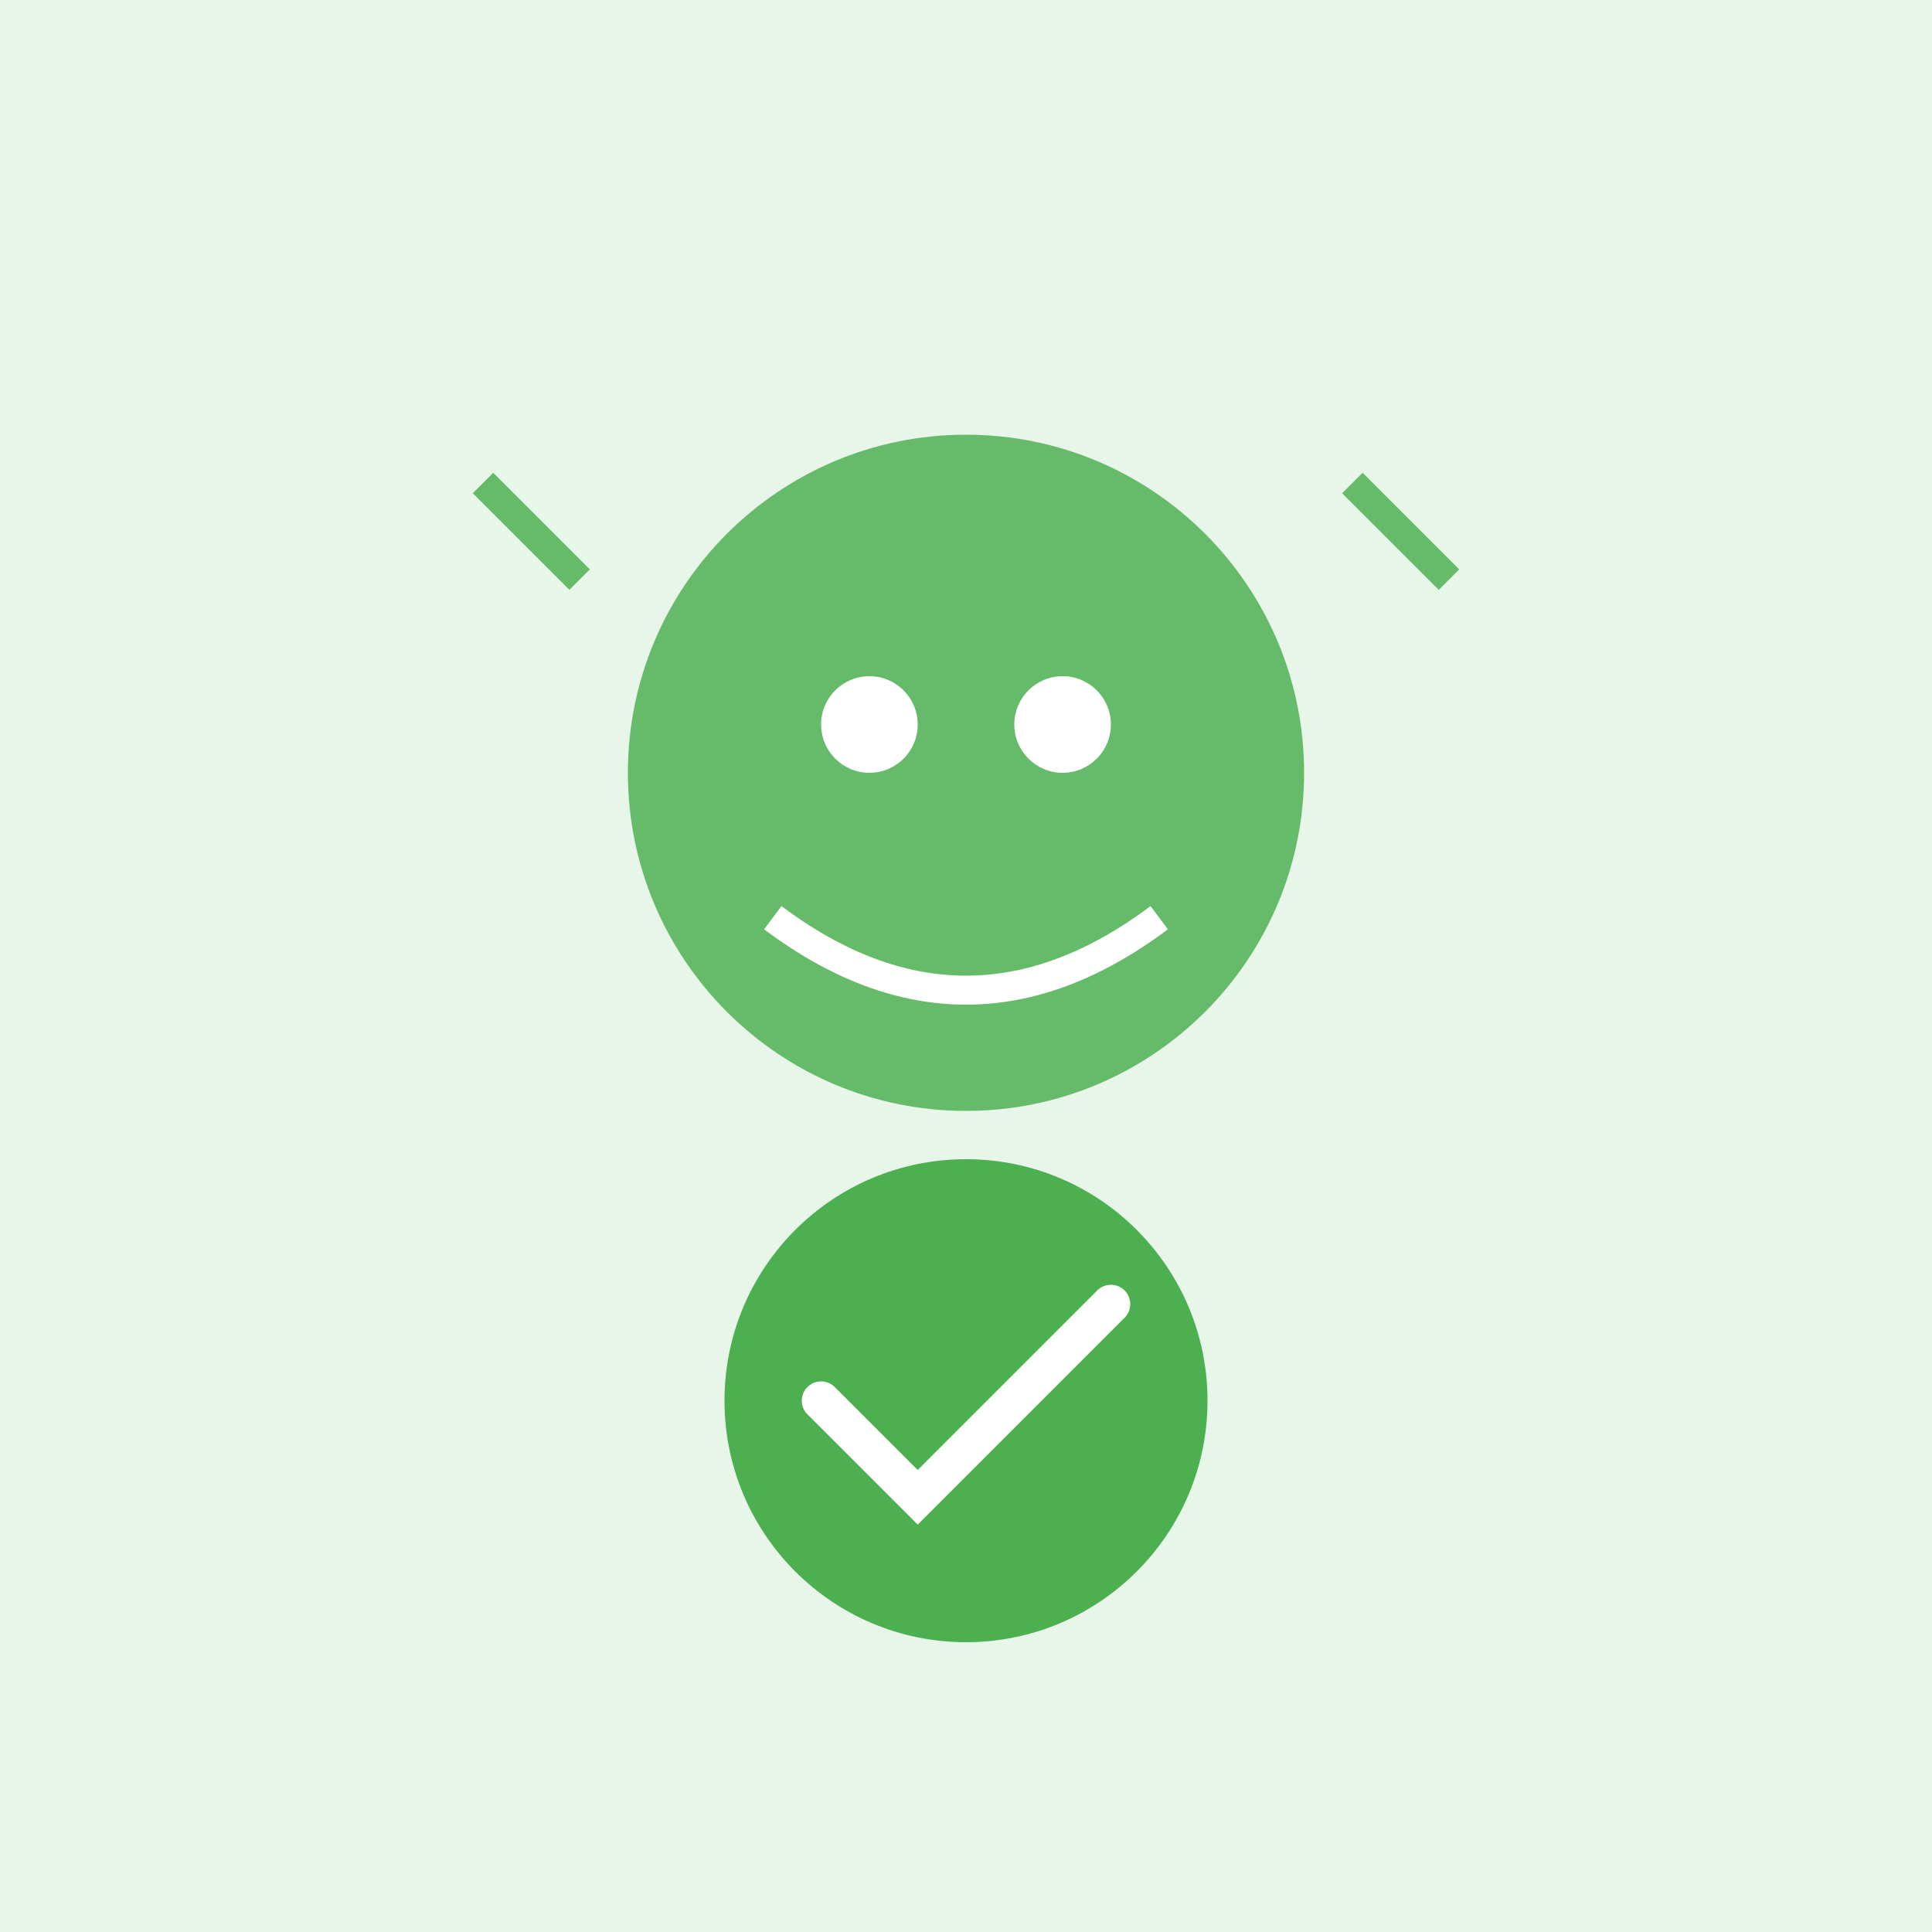
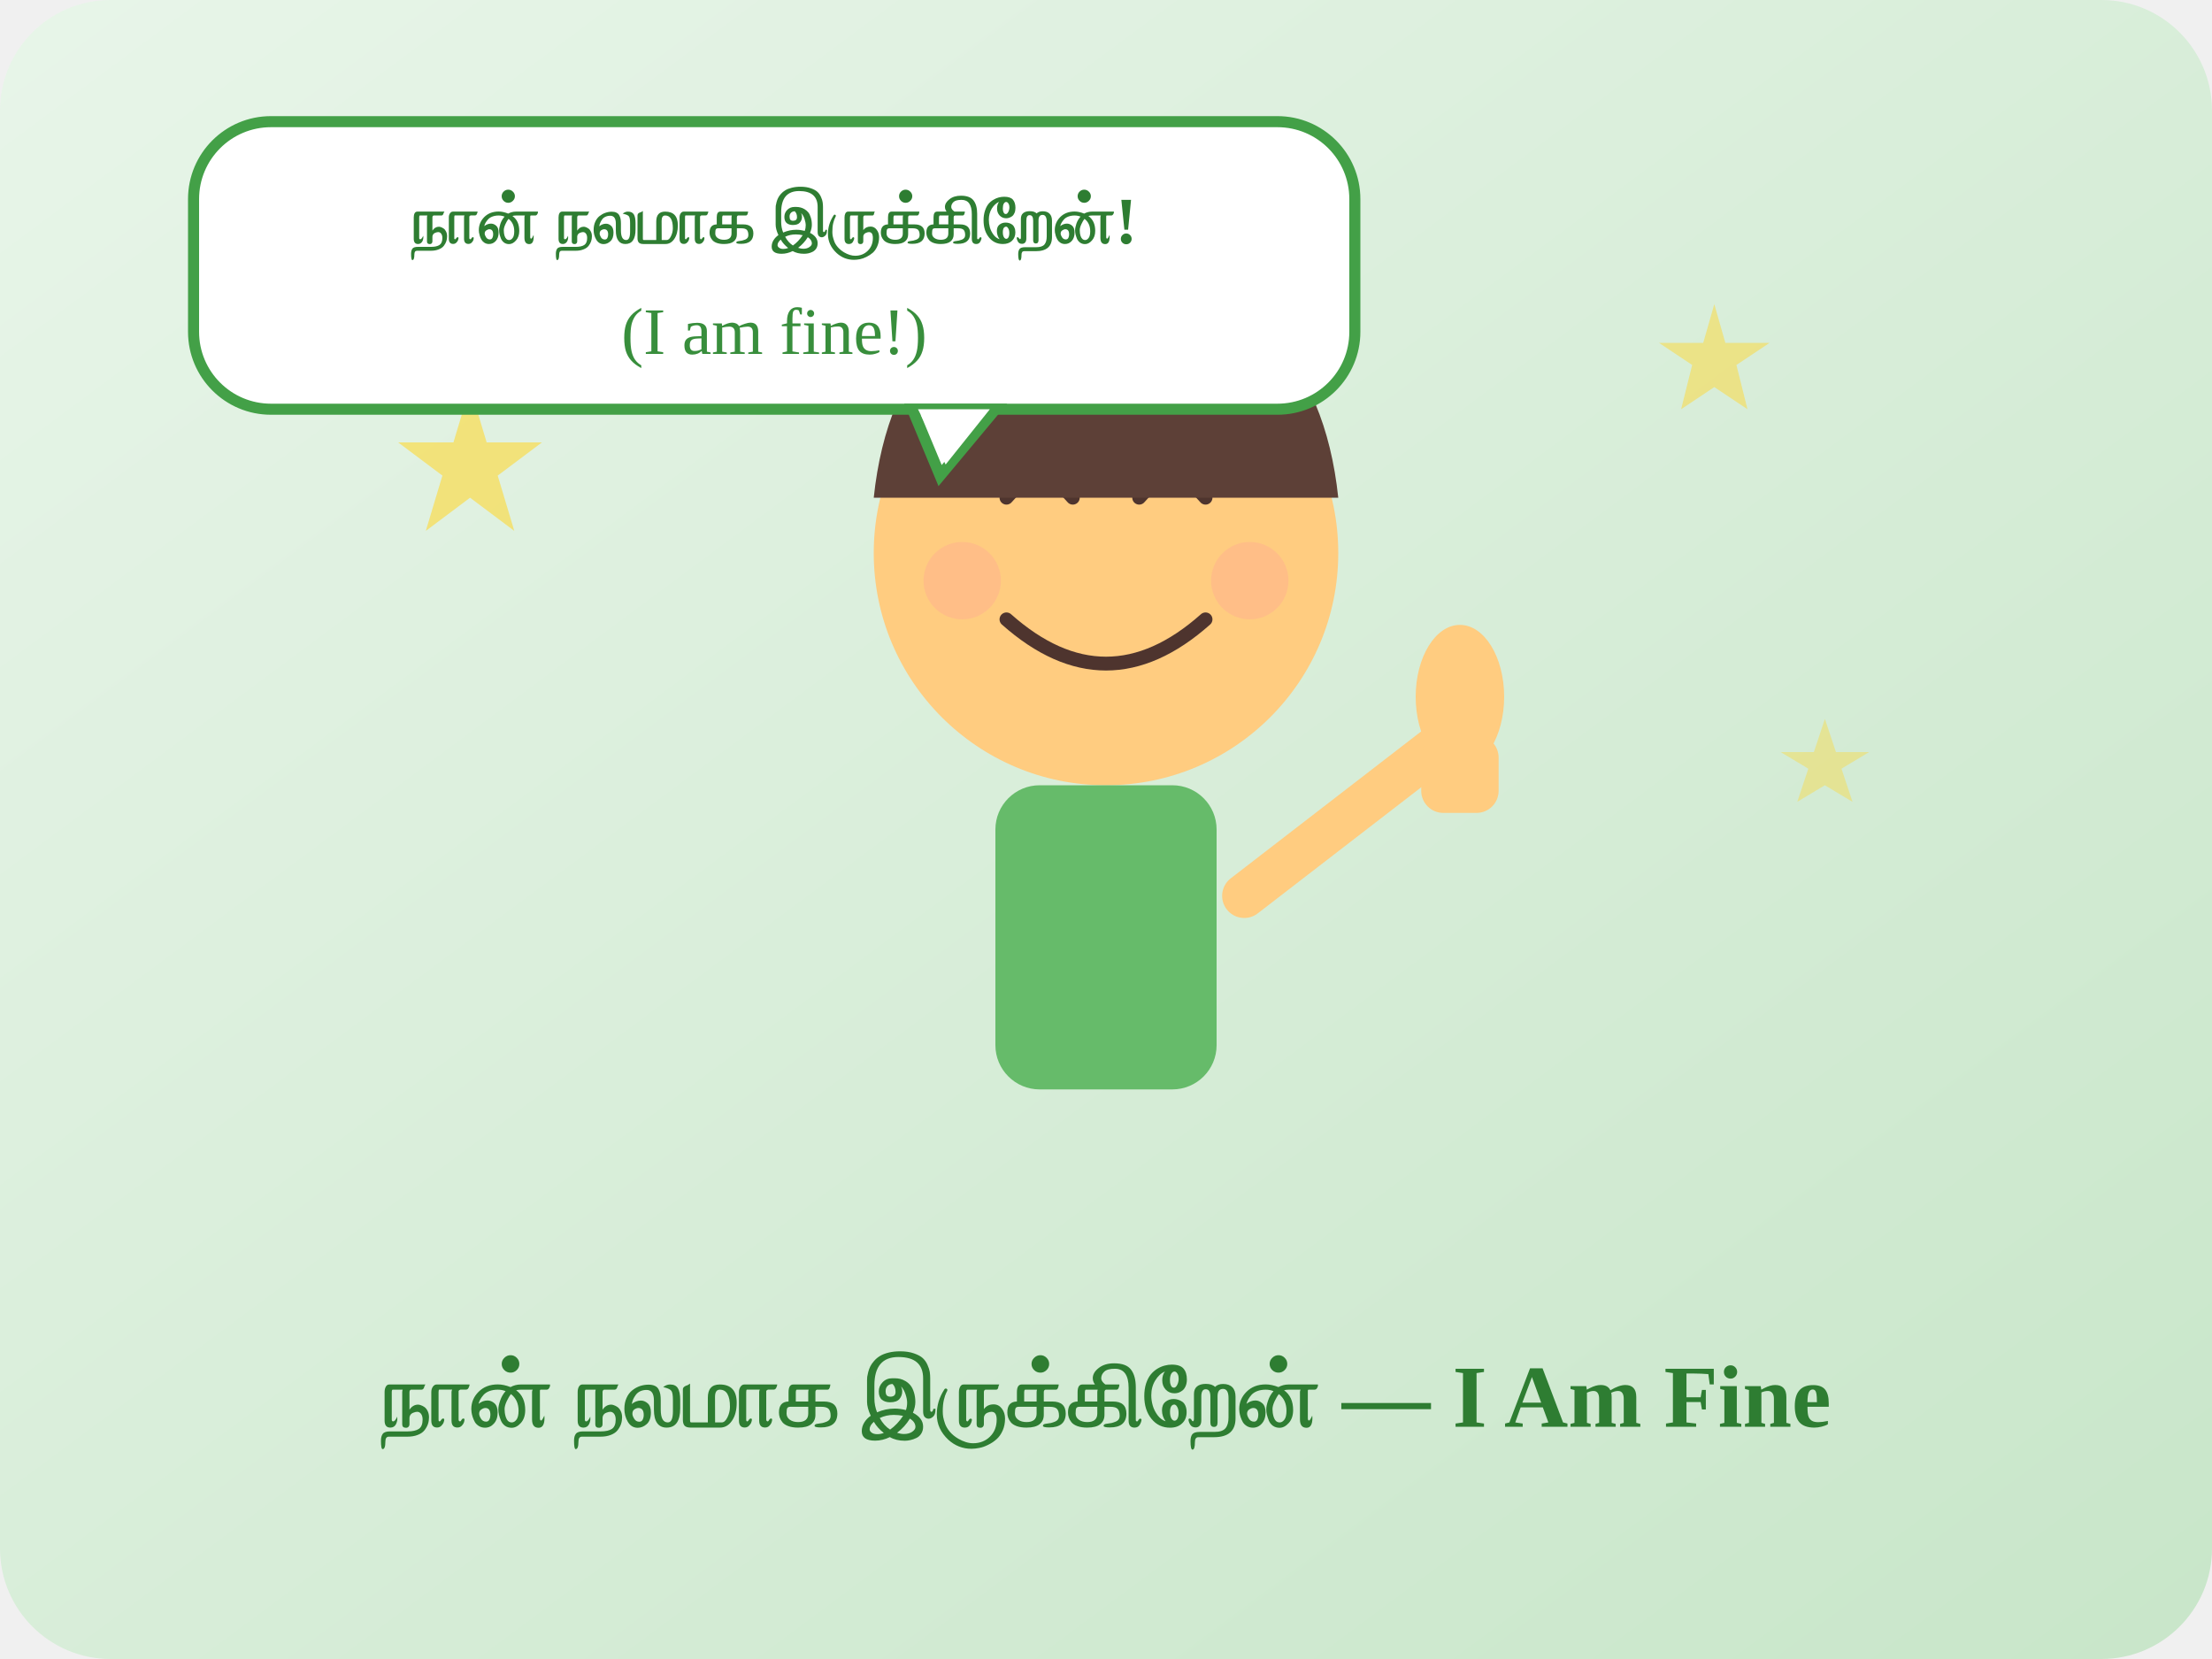
- <svg xmlns="http://www.w3.org/2000/svg" viewBox="0 0 200 200">
-   <rect width="200" height="200" fill="#E8F5E9" />
-   <circle cx="100" cy="80" r="35" fill="#66BB6A" />
-   <circle cx="90" cy="75" r="5" fill="#fff" />
-   <circle cx="110" cy="75" r="5" fill="#fff" />
-   <path d="M 80 95 Q 100 110 120 95" stroke="#fff" stroke-width="3" fill="none" />
-   <path d="M 50 50 L 60 60" stroke="#66BB6A" stroke-width="3" />
-   <path d="M 140 50 L 150 60" stroke="#66BB6A" stroke-width="3" />
-   <circle cx="100" cy="145" r="25" fill="#4CAF50" />
-   <path d="M 85 145 L 95 155 L 115 135" stroke="#fff" stroke-width="4" fill="none" stroke-linecap="round" />
+ <svg xmlns="http://www.w3.org/2000/svg" viewBox="0 0 400 300">
+   <defs>
+     <linearGradient id="bg" x1="0%" y1="0%" x2="100%" y2="100%">
+       <stop offset="0%" style="stop-color:#E8F5E9" />
+       <stop offset="100%" style="stop-color:#C8E6C9" />
+     </linearGradient>
+   </defs>
+   <rect width="400" height="300" rx="20" fill="url(#bg)" />
+   <circle cx="200" cy="100" r="42" fill="#FFCC80" />
+   <path d="M 182 90 Q 188 83 194 90" stroke="#4E342E" stroke-width="2.5" fill="none" stroke-linecap="round" />
+   <path d="M 206 90 Q 212 83 218 90" stroke="#4E342E" stroke-width="2.5" fill="none" stroke-linecap="round" />
+   <path d="M 182 112 Q 200 128 218 112" stroke="#4E342E" stroke-width="2.5" fill="none" stroke-linecap="round" />
+   <circle cx="174" cy="105" r="7" fill="#FFAB91" opacity="0.4" />
+   <circle cx="226" cy="105" r="7" fill="#FFAB91" opacity="0.4" />
+   <path d="M 158 90 Q 162 52 200 47 Q 238 52 242 90" fill="#5D4037" />
+   <rect x="180" y="142" width="40" height="55" rx="8" fill="#66BB6A" />
+   <path d="M 225 162 L 260 135" stroke="#FFCC80" stroke-width="8" stroke-linecap="round" />
+   <ellipse cx="264" cy="126" rx="8" ry="13" fill="#FFCC80" />
+   <rect x="257" y="133" width="14" height="14" rx="4" fill="#FFCC80" />
+   <polygon points="85,70 88,80 98,80 90,86 93,96 85,90 77,96 80,86 72,80 82,80" fill="#FDD835" opacity="0.6" />
+   <polygon points="310,55 312,62 320,62 314,66 316,74 310,70 304,74 306,66 300,62 308,62" fill="#FDD835" opacity="0.5" />
+   <polygon points="330,130 332,136 338,136 333,139 335,145 330,142 325,145 327,139 322,136 328,136" fill="#FDD835" opacity="0.4" />
+   <rect x="35" y="22" width="210" height="52" rx="14" fill="white" stroke="#43A047" stroke-width="2" />
+   <polygon points="165,74 170,86 180,74" fill="white" stroke="#43A047" stroke-width="2" />
+   <polygon points="166,74 171,84 179,74" fill="white" />
+   <text x="140" y="44" text-anchor="middle" font-size="12" font-weight="bold" fill="#2E7D32">நான் நலமாக இருக்கிறேன்!</text>
+   <text x="140" y="64" text-anchor="middle" font-size="12" fill="#388E3C">(I am fine!)</text>
+   <text x="200" y="258" text-anchor="middle" font-size="16" font-weight="bold" fill="#2E7D32">நான் நலமாக இருக்கிறேன் — I Am Fine</text>
</svg>
